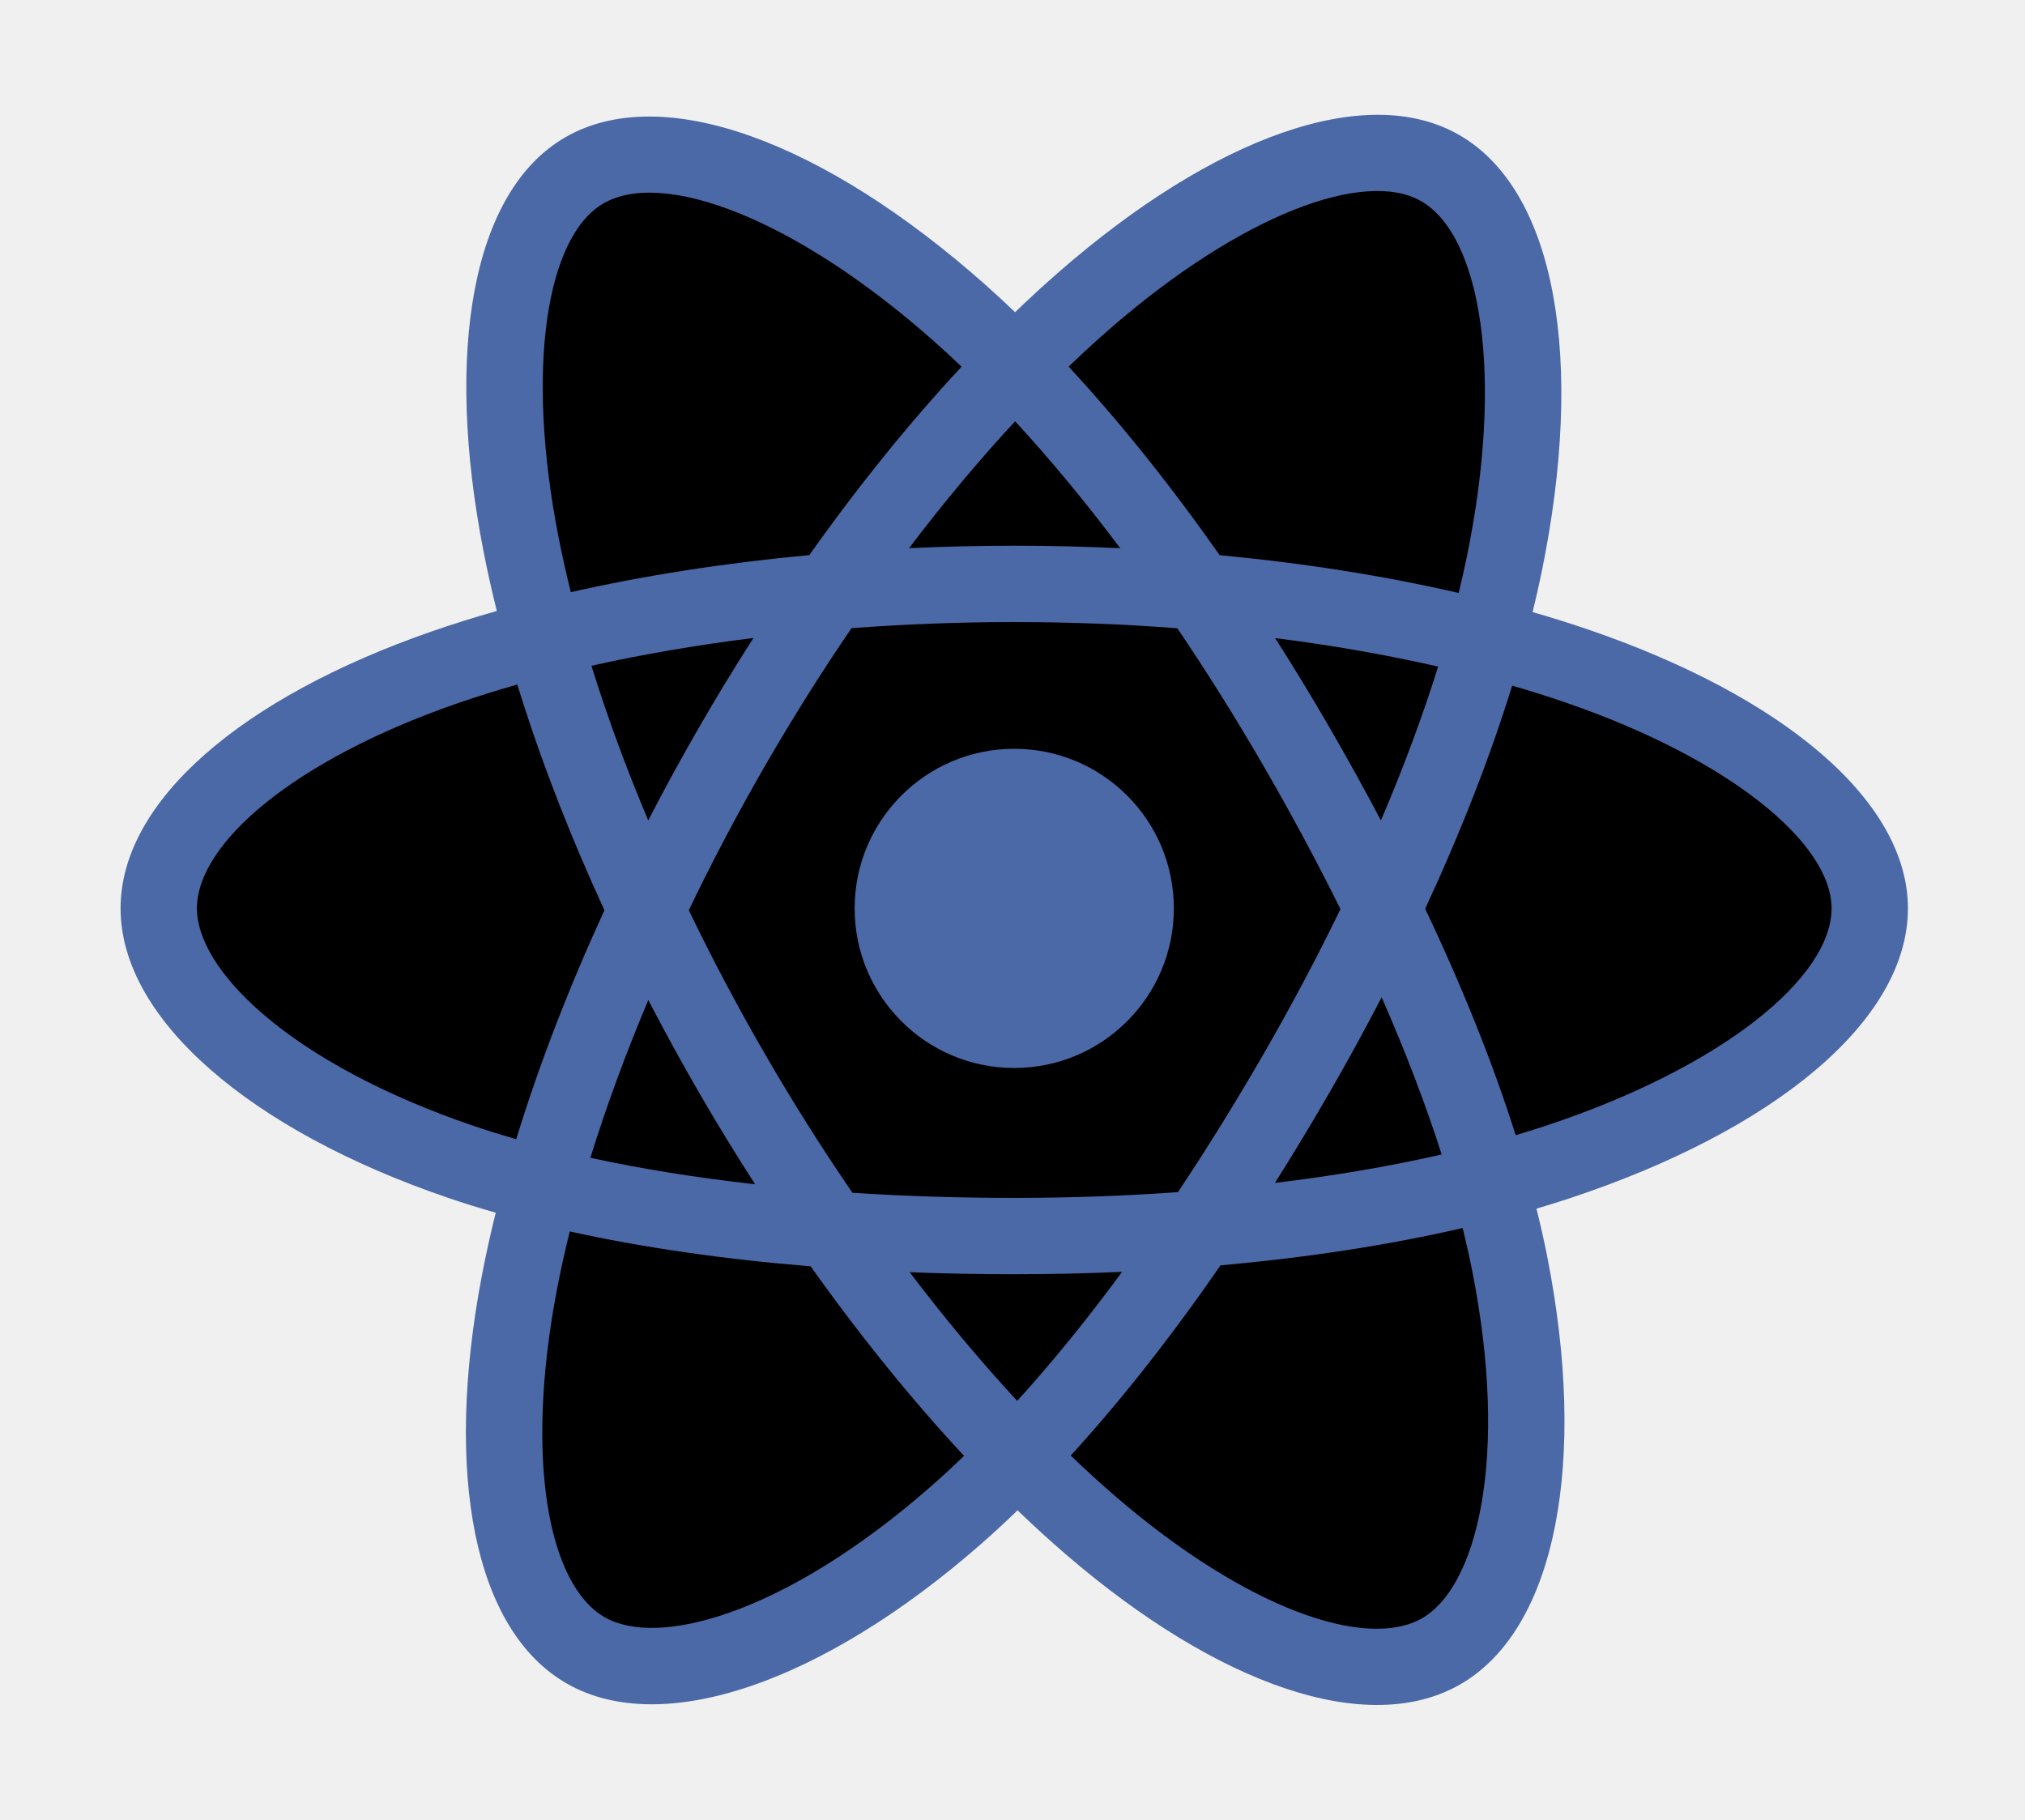
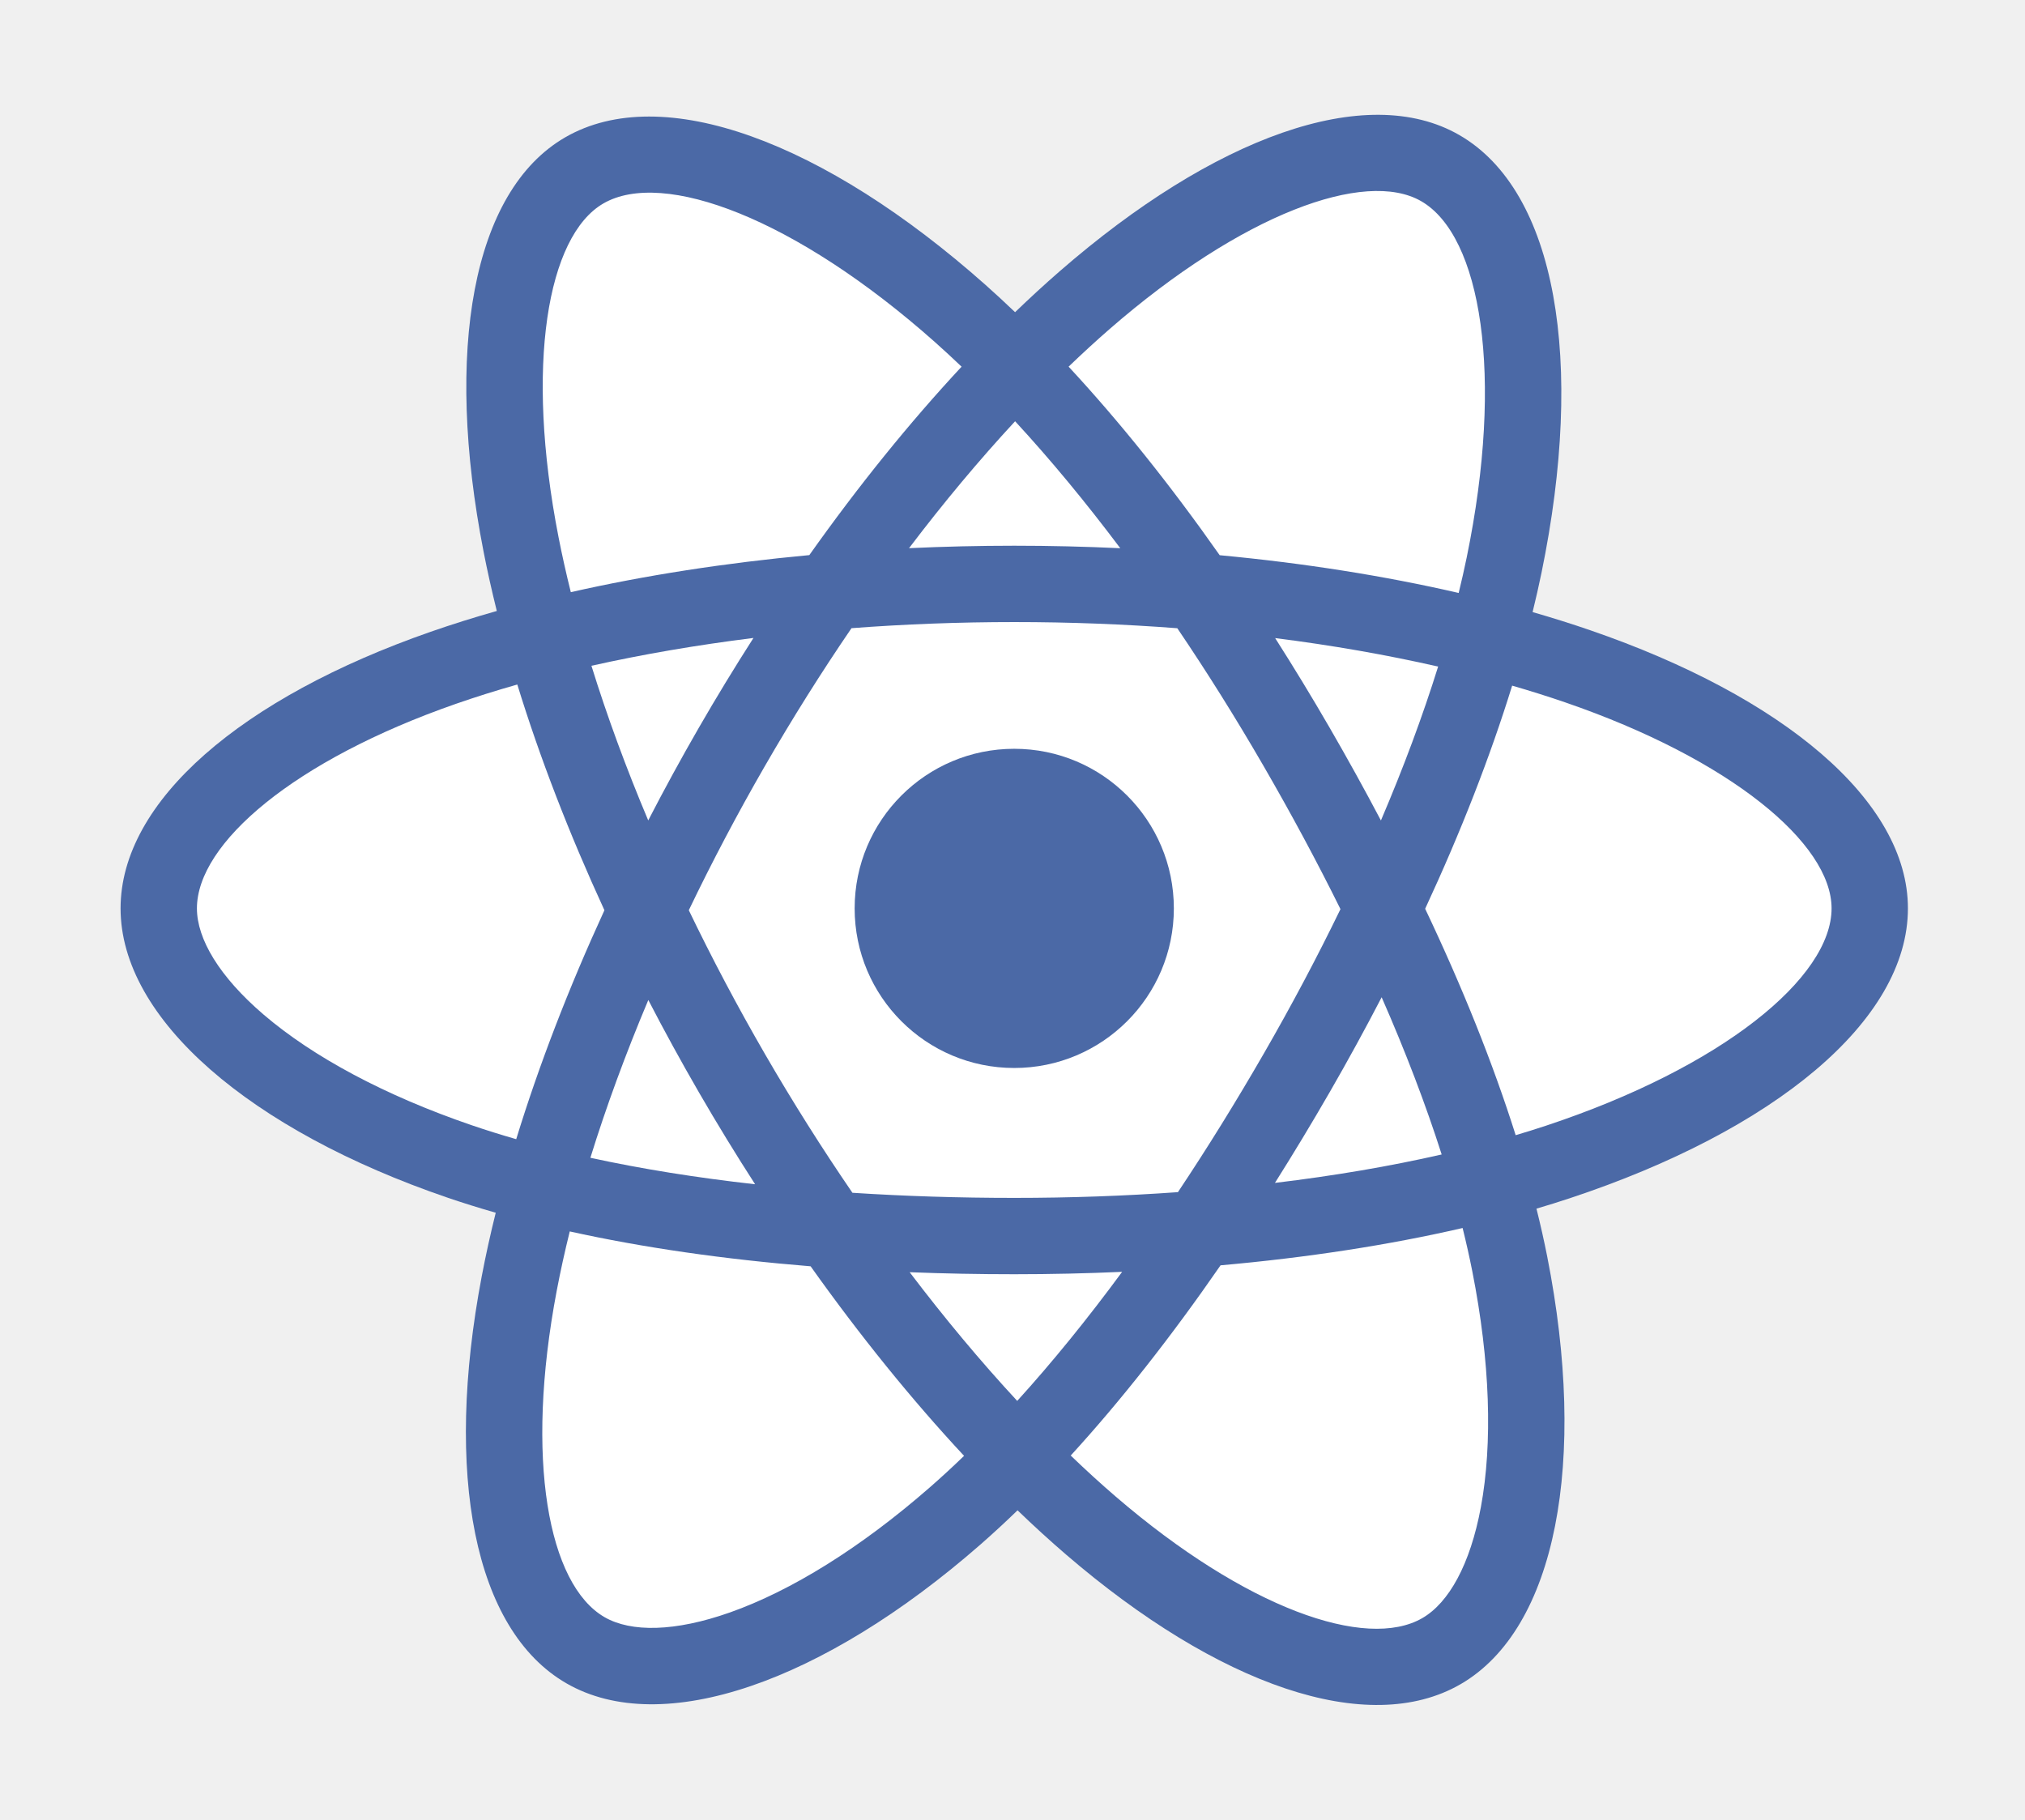
<svg xmlns="http://www.w3.org/2000/svg" width="256px" height="230px" viewBox="0 0 256 230" version="1.1" preserveAspectRatio="xMidYMid">
  <path d="M201.025,79.674 C198.681,78.867 196.252,78.104 193.751,77.382 C194.162,75.704 194.539,74.049 194.875,72.421 C200.381,45.693 196.781,24.162 184.487,17.073 C172.7,10.275 153.422,17.363 133.952,34.306 C132.08,35.936 130.202,37.661 128.326,39.469 C127.075,38.273 125.827,37.117 124.582,36.011 C104.177,17.893 83.724,10.259 71.443,17.368 C59.667,24.185 56.179,44.427 61.136,69.757 C61.614,72.204 62.174,74.702 62.806,77.242 C59.912,78.064 57.117,78.94 54.443,79.872 C30.521,88.212 15.243,101.284 15.243,114.842 C15.243,128.846 31.644,142.891 56.561,151.408 C58.527,152.08 60.568,152.716 62.67,153.319 C61.988,156.066 61.394,158.759 60.896,161.385 C56.17,186.275 59.861,206.038 71.606,212.813 C83.737,219.808 104.097,212.618 123.923,195.288 C125.49,193.918 127.062,192.465 128.638,190.942 C130.68,192.909 132.719,194.77 134.746,196.515 C153.95,213.04 172.916,219.713 184.651,212.92 C196.77,205.904 200.709,184.673 195.595,158.842 C195.205,156.869 194.75,154.854 194.24,152.803 C195.67,152.38 197.073,151.944 198.442,151.49 C224.346,142.908 241.199,129.033 241.199,114.842 C241.199,101.235 225.429,88.075 201.025,79.674 L201.025,79.674 L201.025,79.674 Z" fill="#4b69a6" />
-   <path d="M195.406,142.328 C194.171,142.737 192.903,143.132 191.611,143.515 C188.751,134.462 184.892,124.835 180.169,114.89 C184.676,105.18 188.386,95.677 191.166,86.682 C193.477,87.351 195.721,88.057 197.883,88.801 C218.792,95.999 231.547,106.642 231.547,114.842 C231.547,123.577 217.772,134.917 195.406,142.328 L195.406,142.328 L195.406,142.328 Z M186.126,160.717 C188.387,172.139 188.71,182.466 187.212,190.539 C185.866,197.793 183.16,202.629 179.814,204.566 C172.693,208.688 157.465,203.33 141.042,189.198 C139.159,187.578 137.263,185.848 135.36,184.017 C141.727,177.054 148.09,168.959 154.301,159.968 C165.224,158.999 175.544,157.414 184.903,155.251 C185.364,157.11 185.773,158.934 186.126,160.717 L186.126,160.717 L186.126,160.717 Z M92.277,203.854 C85.319,206.311 79.778,206.381 76.429,204.45 C69.301,200.339 66.338,184.471 70.38,163.185 C70.843,160.747 71.394,158.243 72.029,155.683 C81.285,157.73 91.53,159.203 102.479,160.091 C108.731,168.888 115.278,176.974 121.876,184.055 C120.435,185.446 118.999,186.771 117.571,188.019 C108.804,195.683 100.019,201.119 92.277,203.854 L92.277,203.854 L92.277,203.854 Z M59.683,142.274 C48.665,138.508 39.566,133.614 33.329,128.273 C27.725,123.474 24.895,118.709 24.895,114.842 C24.895,106.615 37.162,96.12 57.621,88.987 C60.103,88.122 62.702,87.306 65.398,86.54 C68.226,95.737 71.935,105.353 76.411,115.077 C71.877,124.946 68.115,134.715 65.26,144.02 C63.338,143.468 61.475,142.886 59.683,142.274 L59.683,142.274 L59.683,142.274 Z M70.609,67.903 C66.362,46.201 69.182,29.83 76.279,25.722 C83.838,21.346 100.554,27.586 118.172,43.229 C119.298,44.229 120.429,45.276 121.563,46.358 C114.998,53.408 108.511,61.433 102.314,70.179 C91.687,71.164 81.515,72.746 72.162,74.865 C71.574,72.499 71.053,70.175 70.609,67.903 L70.609,67.903 L70.609,67.903 Z M168.076,91.971 C165.84,88.109 163.545,84.338 161.205,80.67 C168.414,81.582 175.322,82.792 181.808,84.272 C179.861,90.513 177.434,97.039 174.576,103.729 C172.527,99.838 170.359,95.914 168.076,91.971 L168.076,91.971 L168.076,91.971 Z M128.329,53.257 C132.781,58.08 137.24,63.466 141.626,69.309 C137.206,69.1 132.732,68.992 128.221,68.992 C123.753,68.992 119.312,69.098 114.92,69.303 C119.31,63.514 123.807,58.136 128.329,53.257 L128.329,53.257 L128.329,53.257 Z M88.327,92.037 C86.094,95.91 83.966,99.812 81.949,103.722 C79.138,97.055 76.733,90.5 74.769,84.17 C81.216,82.727 88.091,81.548 95.254,80.653 C92.881,84.355 90.567,88.153 88.327,92.037 L88.327,92.037 L88.327,92.037 Z M95.46,149.72 C88.059,148.894 81.081,147.775 74.636,146.372 C76.631,139.93 79.089,133.234 81.96,126.424 C83.982,130.331 86.119,134.234 88.366,138.116 L88.366,138.116 C90.655,142.07 93.026,145.943 95.46,149.72 L95.46,149.72 L95.46,149.72 Z M128.596,177.109 C124.021,172.172 119.458,166.712 115.001,160.839 C119.327,161.009 123.738,161.095 128.221,161.095 C132.827,161.095 137.38,160.992 141.861,160.792 C137.461,166.771 133.018,172.24 128.596,177.109 L128.596,177.109 L128.596,177.109 Z M174.668,126.077 C177.689,132.961 180.234,139.621 182.256,145.954 C175.704,147.449 168.631,148.653 161.178,149.547 C163.524,145.83 165.839,141.995 168.115,138.049 C170.416,134.058 172.602,130.06 174.668,126.077 L174.668,126.077 L174.668,126.077 Z M159.753,133.227 C156.221,139.351 152.595,145.198 148.914,150.716 C142.209,151.196 135.281,151.443 128.221,151.443 C121.19,151.443 114.35,151.224 107.763,150.797 C103.934,145.206 100.229,139.342 96.719,133.28 L96.72,133.28 C93.219,127.234 89.998,121.137 87.079,115.074 C89.997,108.997 93.21,102.893 96.69,96.858 L96.69,96.86 C100.179,90.809 103.852,84.973 107.646,79.418 C114.366,78.91 121.257,78.644 128.221,78.644 L128.221,78.644 C135.217,78.644 142.116,78.912 148.834,79.424 C152.571,84.939 156.218,90.756 159.721,96.807 C163.264,102.927 166.519,108.99 169.462,114.937 C166.528,120.986 163.281,127.11 159.753,133.227 L159.753,133.227 L159.753,133.227 Z M179.666,25.435 C187.232,29.799 190.175,47.396 185.421,70.473 C185.118,71.945 184.776,73.445 184.405,74.965 C175.031,72.802 164.851,71.192 154.193,70.192 C147.984,61.351 141.551,53.313 135.092,46.354 C136.829,44.684 138.563,43.091 140.289,41.588 C156.971,27.07 172.562,21.339 179.666,25.435 L179.666,25.435 L179.666,25.435 Z" fill="#FFFFFF0" />
+   <path d="M195.406,142.328 C194.171,142.737 192.903,143.132 191.611,143.515 C188.751,134.462 184.892,124.835 180.169,114.89 C184.676,105.18 188.386,95.677 191.166,86.682 C193.477,87.351 195.721,88.057 197.883,88.801 C218.792,95.999 231.547,106.642 231.547,114.842 C231.547,123.577 217.772,134.917 195.406,142.328 L195.406,142.328 L195.406,142.328 Z M186.126,160.717 C188.387,172.139 188.71,182.466 187.212,190.539 C185.866,197.793 183.16,202.629 179.814,204.566 C172.693,208.688 157.465,203.33 141.042,189.198 C139.159,187.578 137.263,185.848 135.36,184.017 C141.727,177.054 148.09,168.959 154.301,159.968 C165.224,158.999 175.544,157.414 184.903,155.251 C185.364,157.11 185.773,158.934 186.126,160.717 L186.126,160.717 L186.126,160.717 Z M92.277,203.854 C85.319,206.311 79.778,206.381 76.429,204.45 C69.301,200.339 66.338,184.471 70.38,163.185 C70.843,160.747 71.394,158.243 72.029,155.683 C81.285,157.73 91.53,159.203 102.479,160.091 C108.731,168.888 115.278,176.974 121.876,184.055 C120.435,185.446 118.999,186.771 117.571,188.019 C108.804,195.683 100.019,201.119 92.277,203.854 L92.277,203.854 L92.277,203.854 Z M59.683,142.274 C48.665,138.508 39.566,133.614 33.329,128.273 C27.725,123.474 24.895,118.709 24.895,114.842 C24.895,106.615 37.162,96.12 57.621,88.987 C60.103,88.122 62.702,87.306 65.398,86.54 C68.226,95.737 71.935,105.353 76.411,115.077 C71.877,124.946 68.115,134.715 65.26,144.02 C63.338,143.468 61.475,142.886 59.683,142.274 L59.683,142.274 L59.683,142.274 Z M70.609,67.903 C66.362,46.201 69.182,29.83 76.279,25.722 C83.838,21.346 100.554,27.586 118.172,43.229 C119.298,44.229 120.429,45.276 121.563,46.358 C114.998,53.408 108.511,61.433 102.314,70.179 C91.687,71.164 81.515,72.746 72.162,74.865 C71.574,72.499 71.053,70.175 70.609,67.903 L70.609,67.903 L70.609,67.903 Z M168.076,91.971 C165.84,88.109 163.545,84.338 161.205,80.67 C168.414,81.582 175.322,82.792 181.808,84.272 C179.861,90.513 177.434,97.039 174.576,103.729 C172.527,99.838 170.359,95.914 168.076,91.971 L168.076,91.971 L168.076,91.971 Z M128.329,53.257 C132.781,58.08 137.24,63.466 141.626,69.309 C137.206,69.1 132.732,68.992 128.221,68.992 C123.753,68.992 119.312,69.098 114.92,69.303 C119.31,63.514 123.807,58.136 128.329,53.257 L128.329,53.257 L128.329,53.257 Z M88.327,92.037 C86.094,95.91 83.966,99.812 81.949,103.722 C79.138,97.055 76.733,90.5 74.769,84.17 C81.216,82.727 88.091,81.548 95.254,80.653 C92.881,84.355 90.567,88.153 88.327,92.037 L88.327,92.037 L88.327,92.037 Z M95.46,149.72 C88.059,148.894 81.081,147.775 74.636,146.372 C76.631,139.93 79.089,133.234 81.96,126.424 C83.982,130.331 86.119,134.234 88.366,138.116 L88.366,138.116 C90.655,142.07 93.026,145.943 95.46,149.72 L95.46,149.72 L95.46,149.72 Z M128.596,177.109 C124.021,172.172 119.458,166.712 115.001,160.839 C119.327,161.009 123.738,161.095 128.221,161.095 C132.827,161.095 137.38,160.992 141.861,160.792 C137.461,166.771 133.018,172.24 128.596,177.109 L128.596,177.109 L128.596,177.109 Z M174.668,126.077 C177.689,132.961 180.234,139.621 182.256,145.954 C175.704,147.449 168.631,148.653 161.178,149.547 C163.524,145.83 165.839,141.995 168.115,138.049 C170.416,134.058 172.602,130.06 174.668,126.077 L174.668,126.077 L174.668,126.077 Z M159.753,133.227 C156.221,139.351 152.595,145.198 148.914,150.716 C142.209,151.196 135.281,151.443 128.221,151.443 C121.19,151.443 114.35,151.224 107.763,150.797 C103.934,145.206 100.229,139.342 96.719,133.28 L96.72,133.28 C93.219,127.234 89.998,121.137 87.079,115.074 C89.997,108.997 93.21,102.893 96.69,96.858 L96.69,96.86 C100.179,90.809 103.852,84.973 107.646,79.418 C114.366,78.91 121.257,78.644 128.221,78.644 L128.221,78.644 C135.217,78.644 142.116,78.912 148.834,79.424 C152.571,84.939 156.218,90.756 159.721,96.807 C163.264,102.927 166.519,108.99 169.462,114.937 C166.528,120.986 163.281,127.11 159.753,133.227 L159.753,133.227 L159.753,133.227 Z M179.666,25.435 C187.232,29.799 190.175,47.396 185.421,70.473 C185.118,71.945 184.776,73.445 184.405,74.965 C175.031,72.802 164.851,71.192 154.193,70.192 C147.984,61.351 141.551,53.313 135.092,46.354 C136.829,44.684 138.563,43.091 140.289,41.588 C156.971,27.07 172.562,21.339 179.666,25.435 L179.666,25.435 L179.666,25.435 Z" fill="#FFFFFF" />
  <path d="M128.221,94.665 C139.365,94.665 148.398,103.699 148.398,114.842 C148.398,125.986 139.365,135.02 128.221,135.02 C117.078,135.02 108.044,125.986 108.044,114.842 C108.044,103.699 117.078,94.665 128.221,94.665" fill="#4b69a6" />
</svg>
